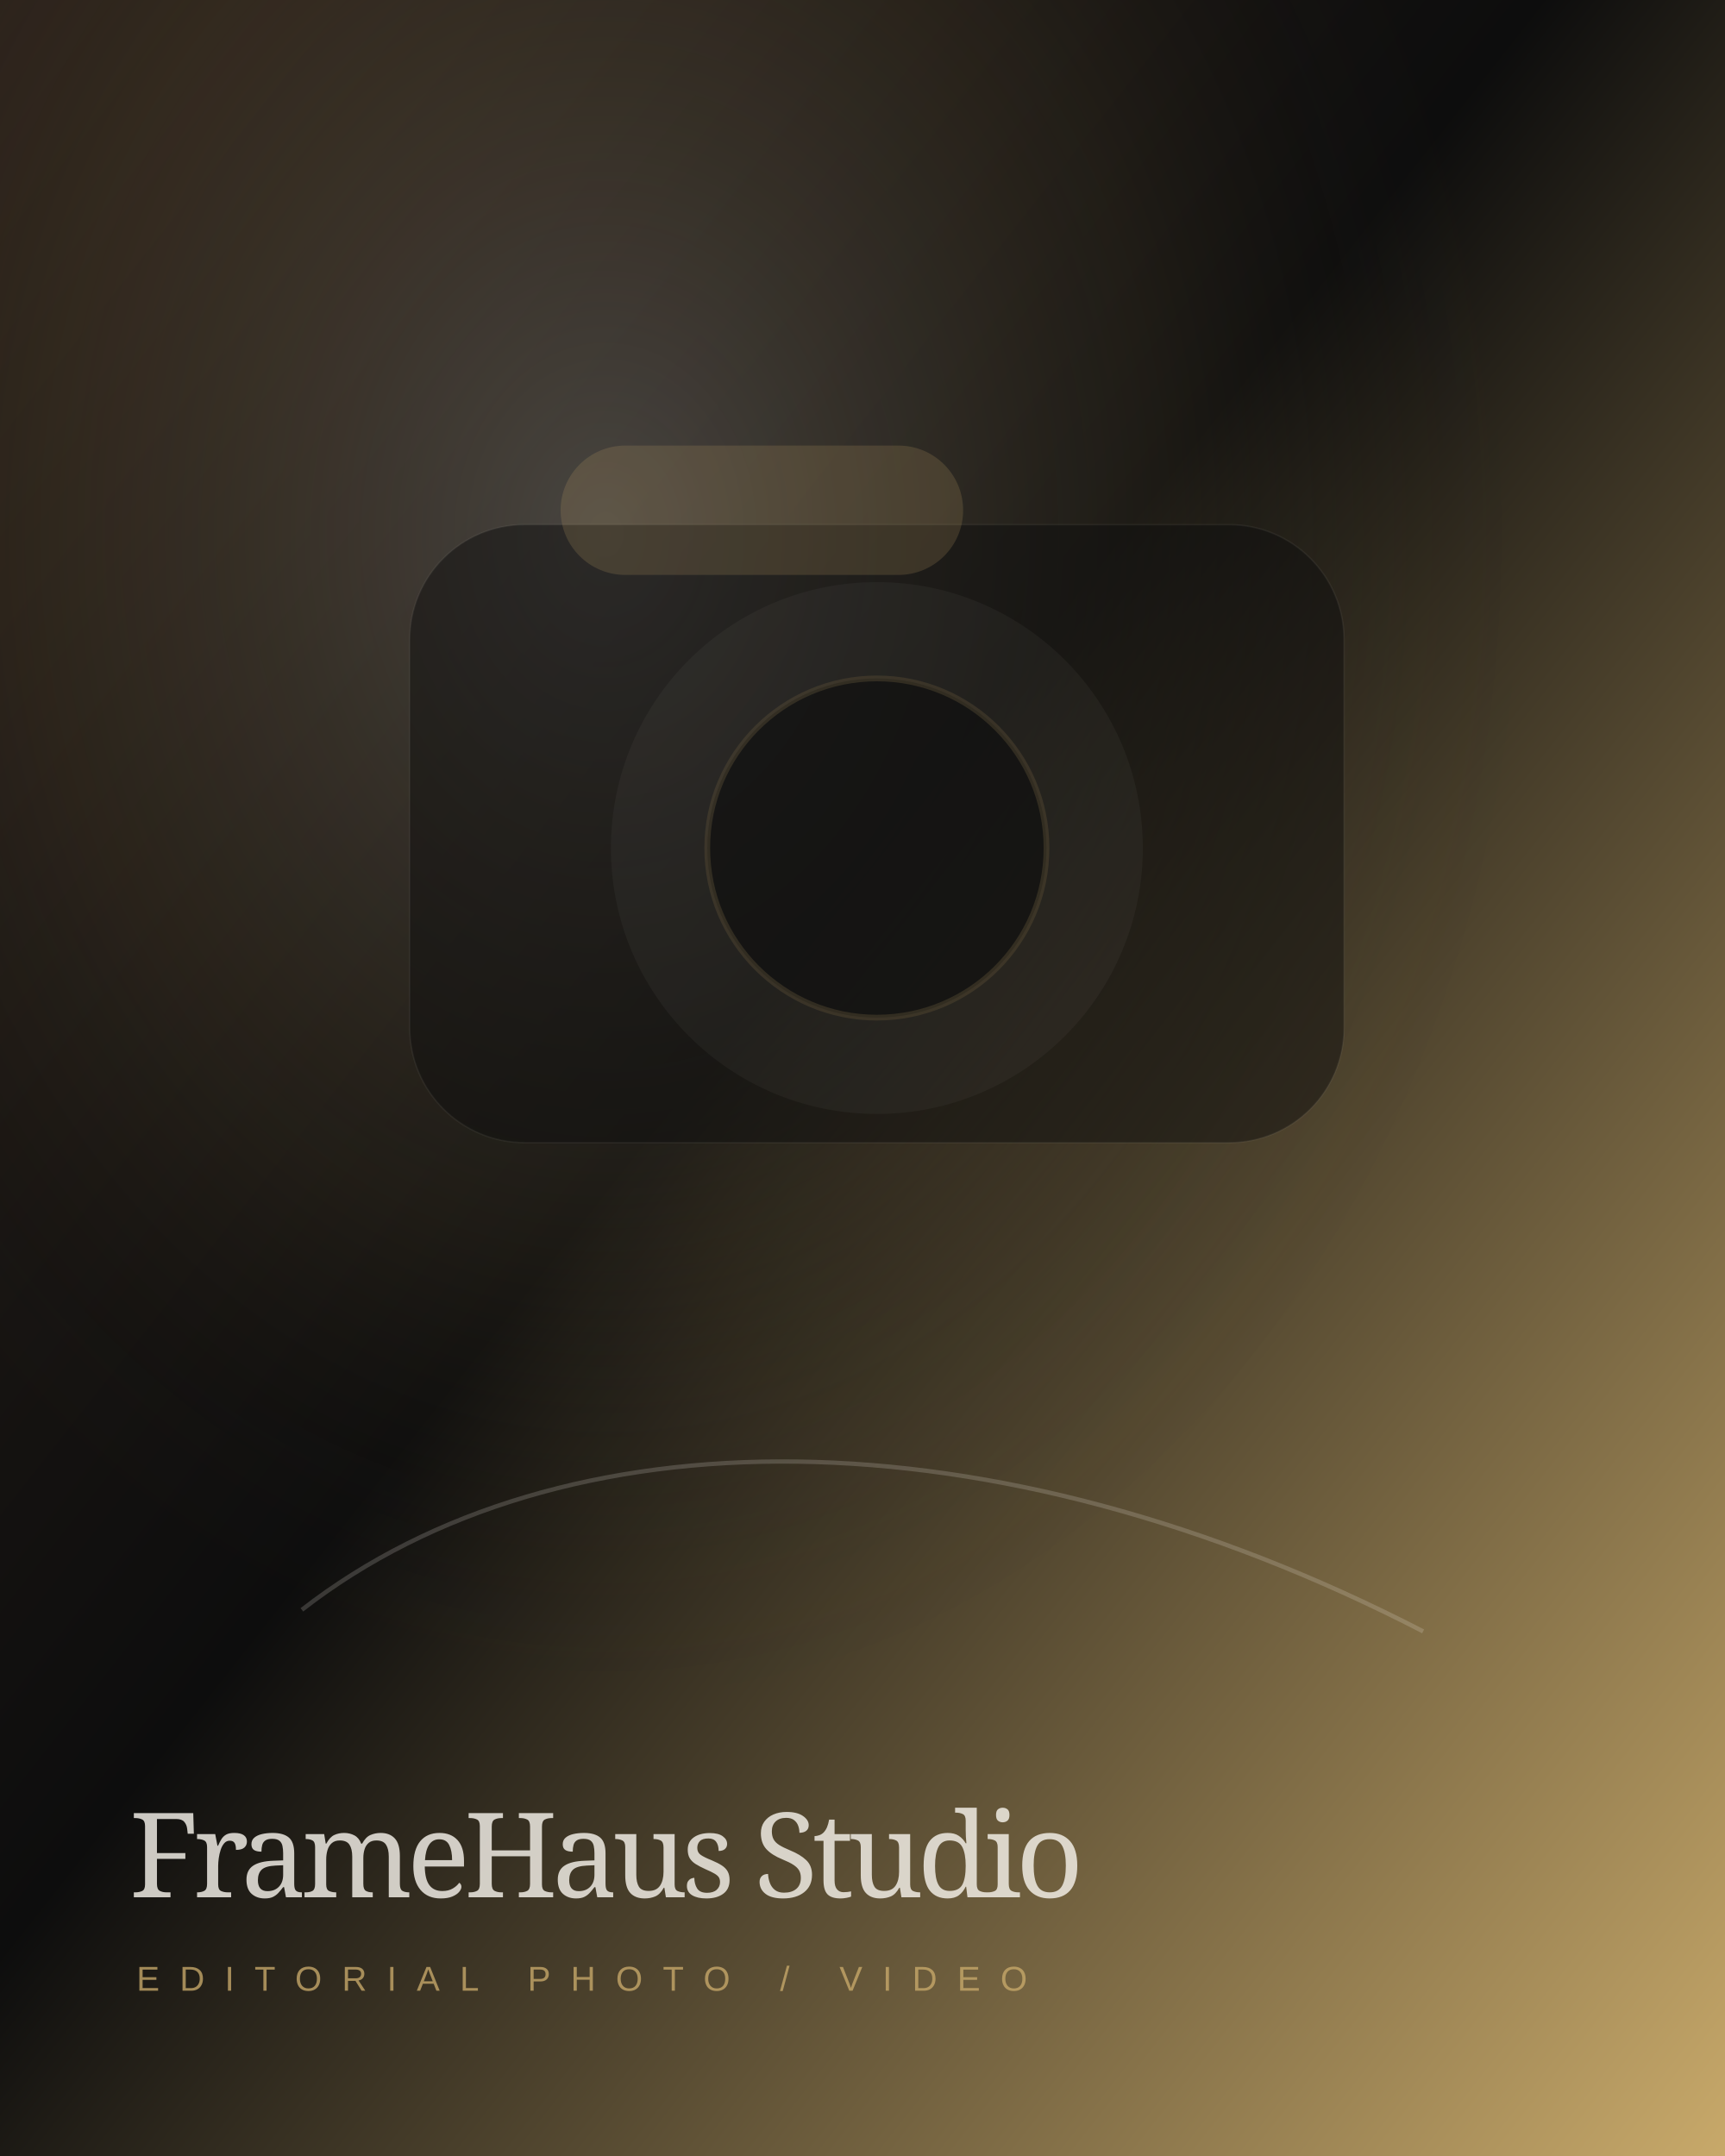
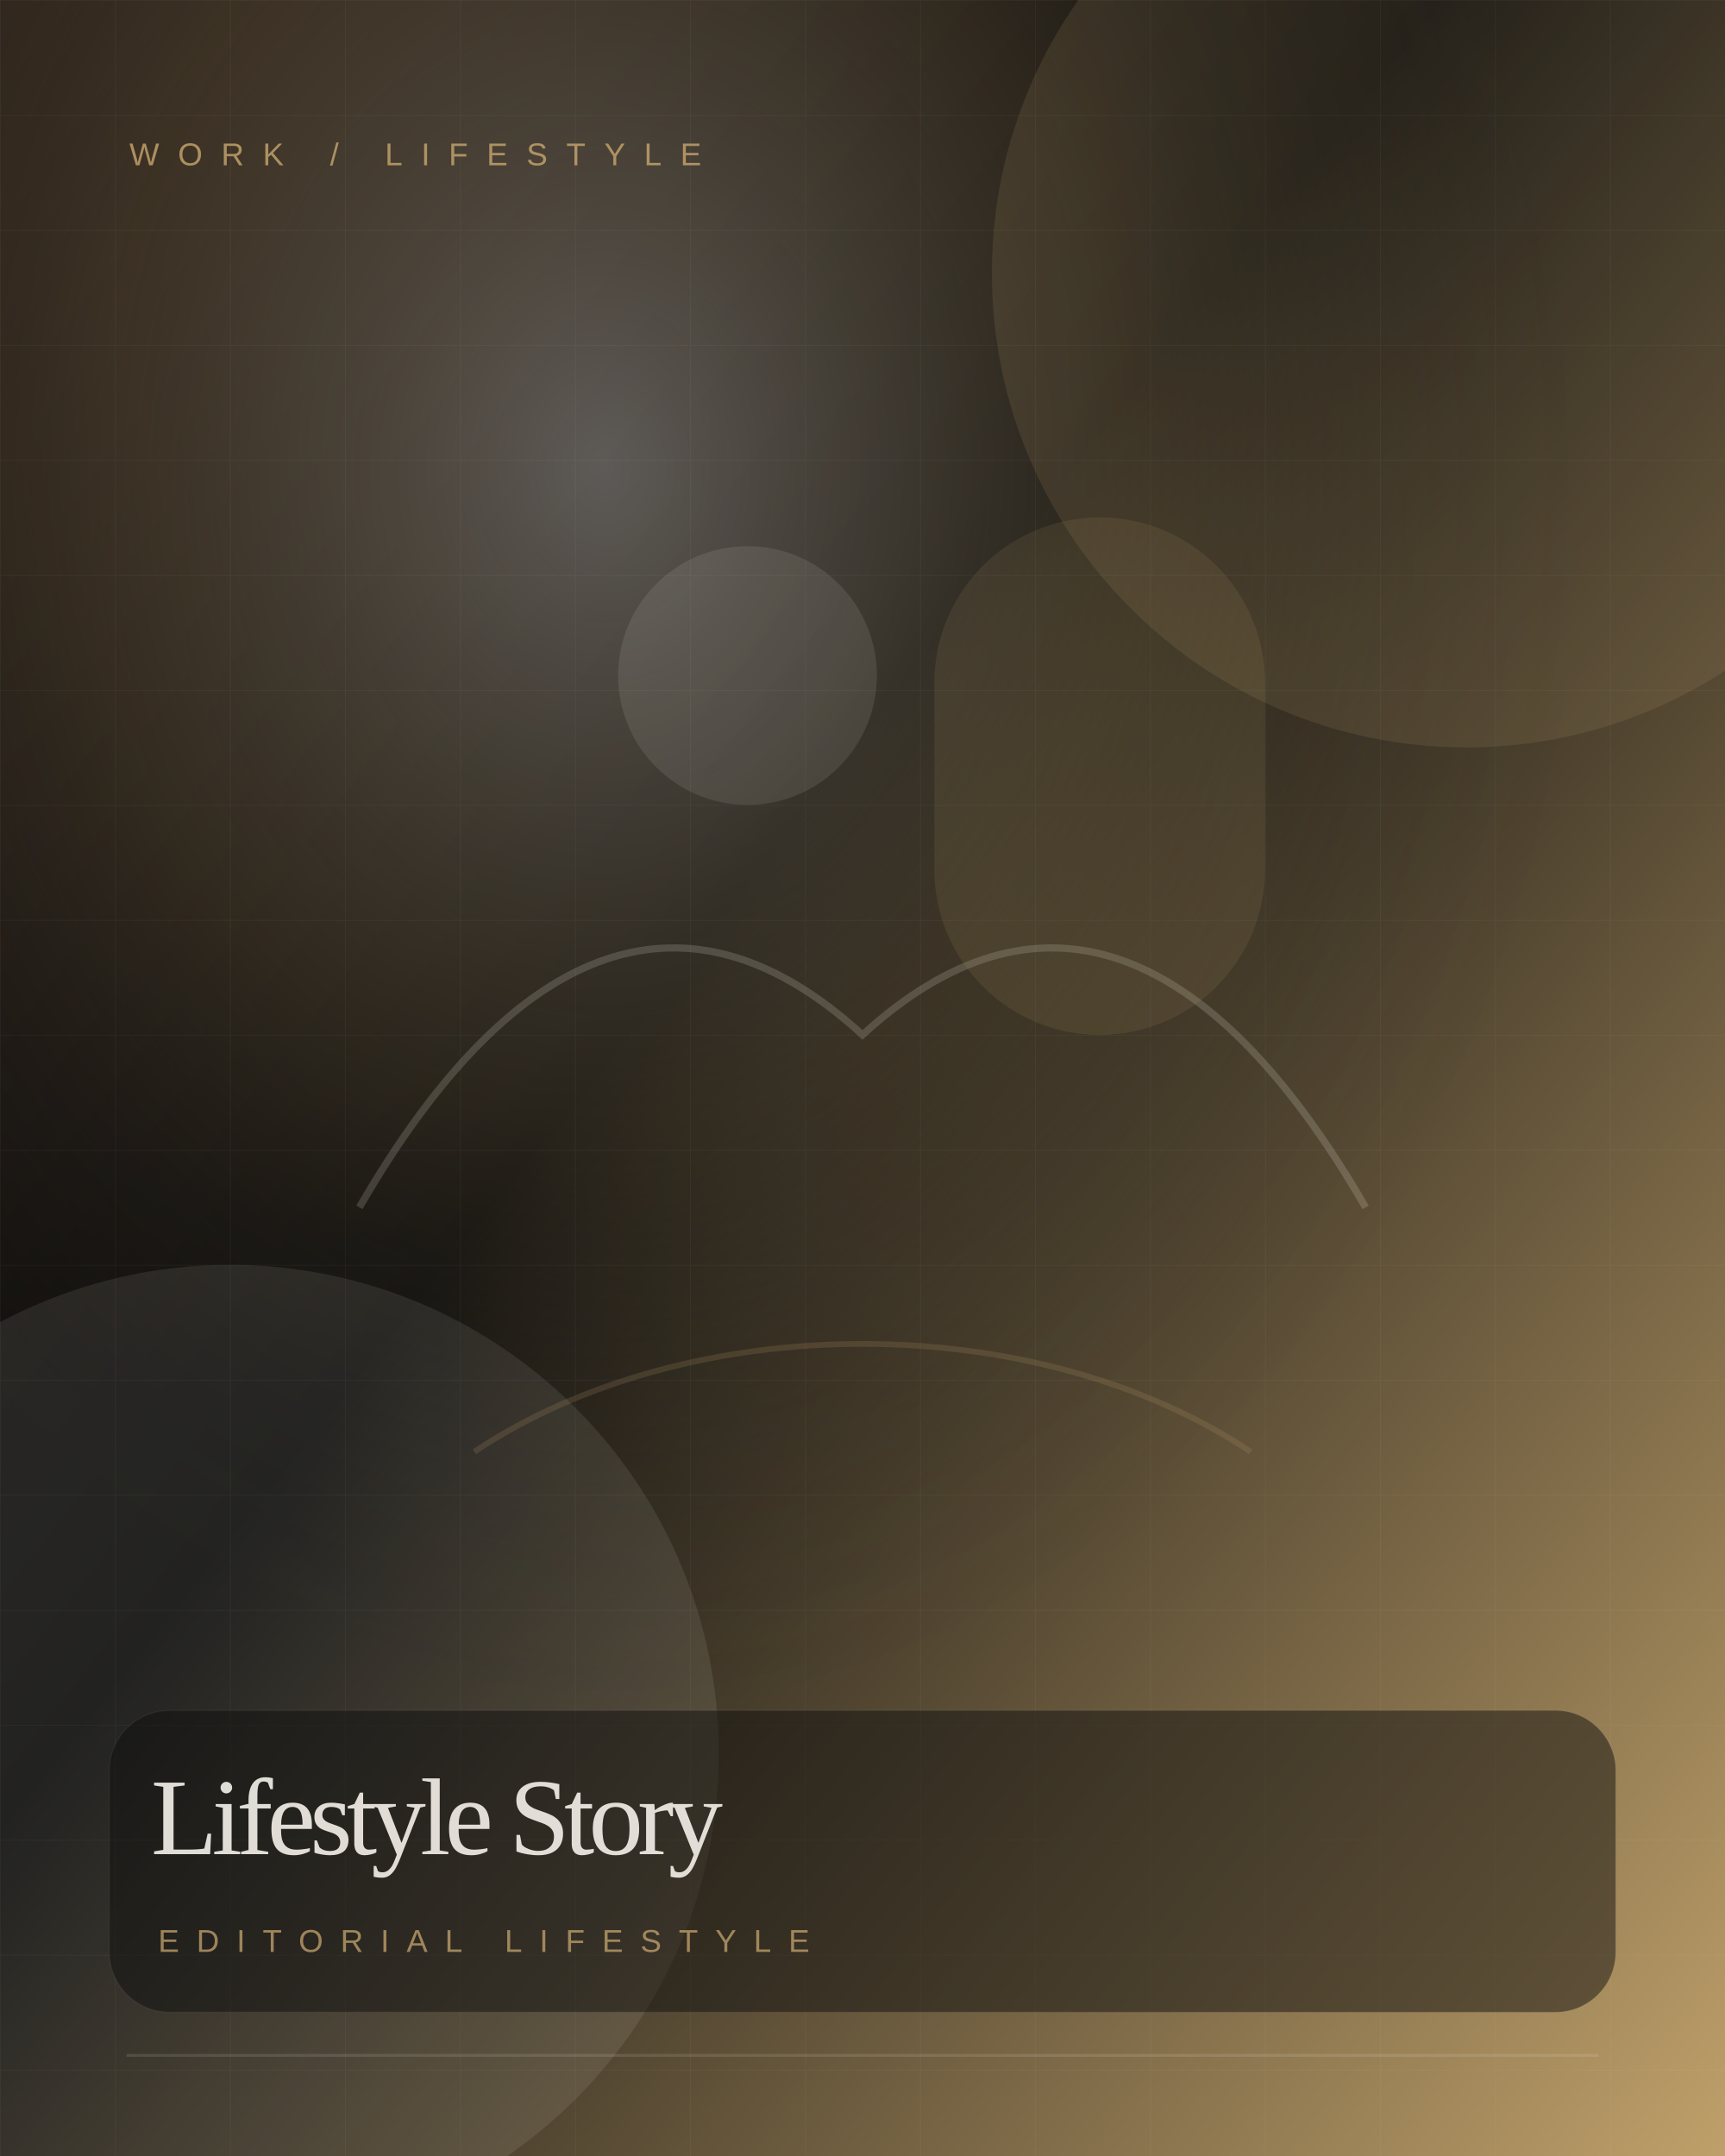
<svg xmlns="http://www.w3.org/2000/svg" width="1200" height="1500" viewBox="0 0 1200 1500">
  <defs>
-     <linearGradient id="bg" x1="0" y1="0" x2="1" y2="1">
+     <linearGradient id="bg-portfolio-lifestyle.svg" x1="0" y1="0" x2="1" y2="1">
      <stop offset="0%" stop-color="#2A211A" />
-       <stop offset="45%" stop-color="#0D0D0D" />
-       <stop offset="100%" stop-color="#C8A96A" />
+       <stop offset="42%" stop-color="#0D0D0D" />
+       <stop offset="100%" stop-color="#BFA06A" />
    </linearGradient>
-     <radialGradient id="glow" cx="35%" cy="25%" r="55%">
-       <stop offset="0%" stop-color="#F5F1EA" stop-opacity=".22" />
-       <stop offset="60%" stop-color="#C8A96A" stop-opacity=".08" />
+     <radialGradient id="glow-portfolio-lifestyle.svg" cx="35%" cy="22%" r="58%">
+       <stop offset="0%" stop-color="#F5F1EA" stop-opacity=".32" />
+       <stop offset="52%" stop-color="#BFA06A" stop-opacity=".15" />
      <stop offset="100%" stop-color="#0D0D0D" stop-opacity="0" />
    </radialGradient>
+     <pattern id="grid-portfolio-lifestyle.svg" width="80" height="80" patternUnits="userSpaceOnUse">
+       <path d="M 80 0 L 0 0 0 80" fill="none" stroke="#F5F1EA" stroke-opacity=".065" stroke-width="1" />
+     </pattern>
  </defs>
-   <rect width="1200" height="1500" fill="url(#bg)" />
-   <rect width="1200" height="1500" fill="url(#glow)" />
-   <circle cx="610" cy="590" r="185" fill="#F5F1EA" opacity=".08" />
-   <circle cx="610" cy="590" r="118" fill="#0D0D0D" opacity=".65" stroke="#C8A96A" stroke-opacity=".45" stroke-width="4" />
-   <rect x="285" y="365" width="650" height="430" rx="80" fill="#0D0D0D" opacity=".48" stroke="#F5F1EA" stroke-opacity=".12" />
-   <rect x="390" y="310" width="280" height="90" rx="45" fill="#C8A96A" opacity=".18" />
-   <path d="M210 1120 C390 980 690 980 990 1135" fill="none" stroke="#F5F1EA" stroke-opacity=".18" stroke-width="3" />
-   <text x="90" y="1320" fill="#F5F1EA" opacity=".82" font-family="Georgia" font-size="82" letter-spacing="-4">FrameHaus Studio</text>
-   <text x="95" y="1385" fill="#C8A96A" opacity=".78" font-family="Arial" font-size="24" letter-spacing="14">EDITORIAL PHOTO / VIDEO</text>
+   <rect width="1200" height="1500" fill="url(#bg-portfolio-lifestyle.svg)" />
+   <rect width="1200" height="1500" fill="url(#glow-portfolio-lifestyle.svg)" />
+   <rect width="1200" height="1500" fill="url(#grid-portfolio-lifestyle.svg)" opacity=".7" />
+   <circle cx="1020" cy="190" r="330" fill="#BFA06A" opacity=".14" />
+   <circle cx="160" cy="1220" r="340" fill="#F5F1EA" opacity=".09" />
+   <text x="90" y="115" fill="#BFA06A" opacity=".85" font-family="Arial, Helvetica, sans-serif" font-size="22" letter-spacing="13">WORK / LIFESTYLE</text>
+   <path d="M250 840 C360 650 480 610 600 720 C720 610 840 650 950 840" fill="none" stroke="#F5F1EA" stroke-opacity=".17" stroke-width="5" />
+   <circle cx="520" cy="470" r="90" fill="#F5F1EA" opacity=".10" />
+   <rect x="650" y="360" width="230" height="360" rx="115" fill="#BFA06A" opacity=".12" />
+   <path d="M330 1010 C480 910 720 910 870 1010" fill="none" stroke="#BFA06A" stroke-opacity=".18" stroke-width="4" />
+   <rect x="76" y="1190" width="1048" height="210" rx="42" fill="#0D0D0D" opacity=".48" stroke="#F5F1EA" stroke-opacity=".09" />
+   <text x="105" y="1290" fill="#F5F1EA" opacity=".9" font-family="Georgia, 'Times New Roman', serif" font-size="76" letter-spacing="-4">Lifestyle Story</text>
+   <text x="110" y="1358" fill="#BFA06A" opacity=".78" font-family="Arial, Helvetica, sans-serif" font-size="22" letter-spacing="12">EDITORIAL LIFESTYLE</text>
+   <path d="M88 1430 L1112 1430" stroke="#F5F1EA" stroke-opacity=".12" stroke-width="2" />
</svg>
